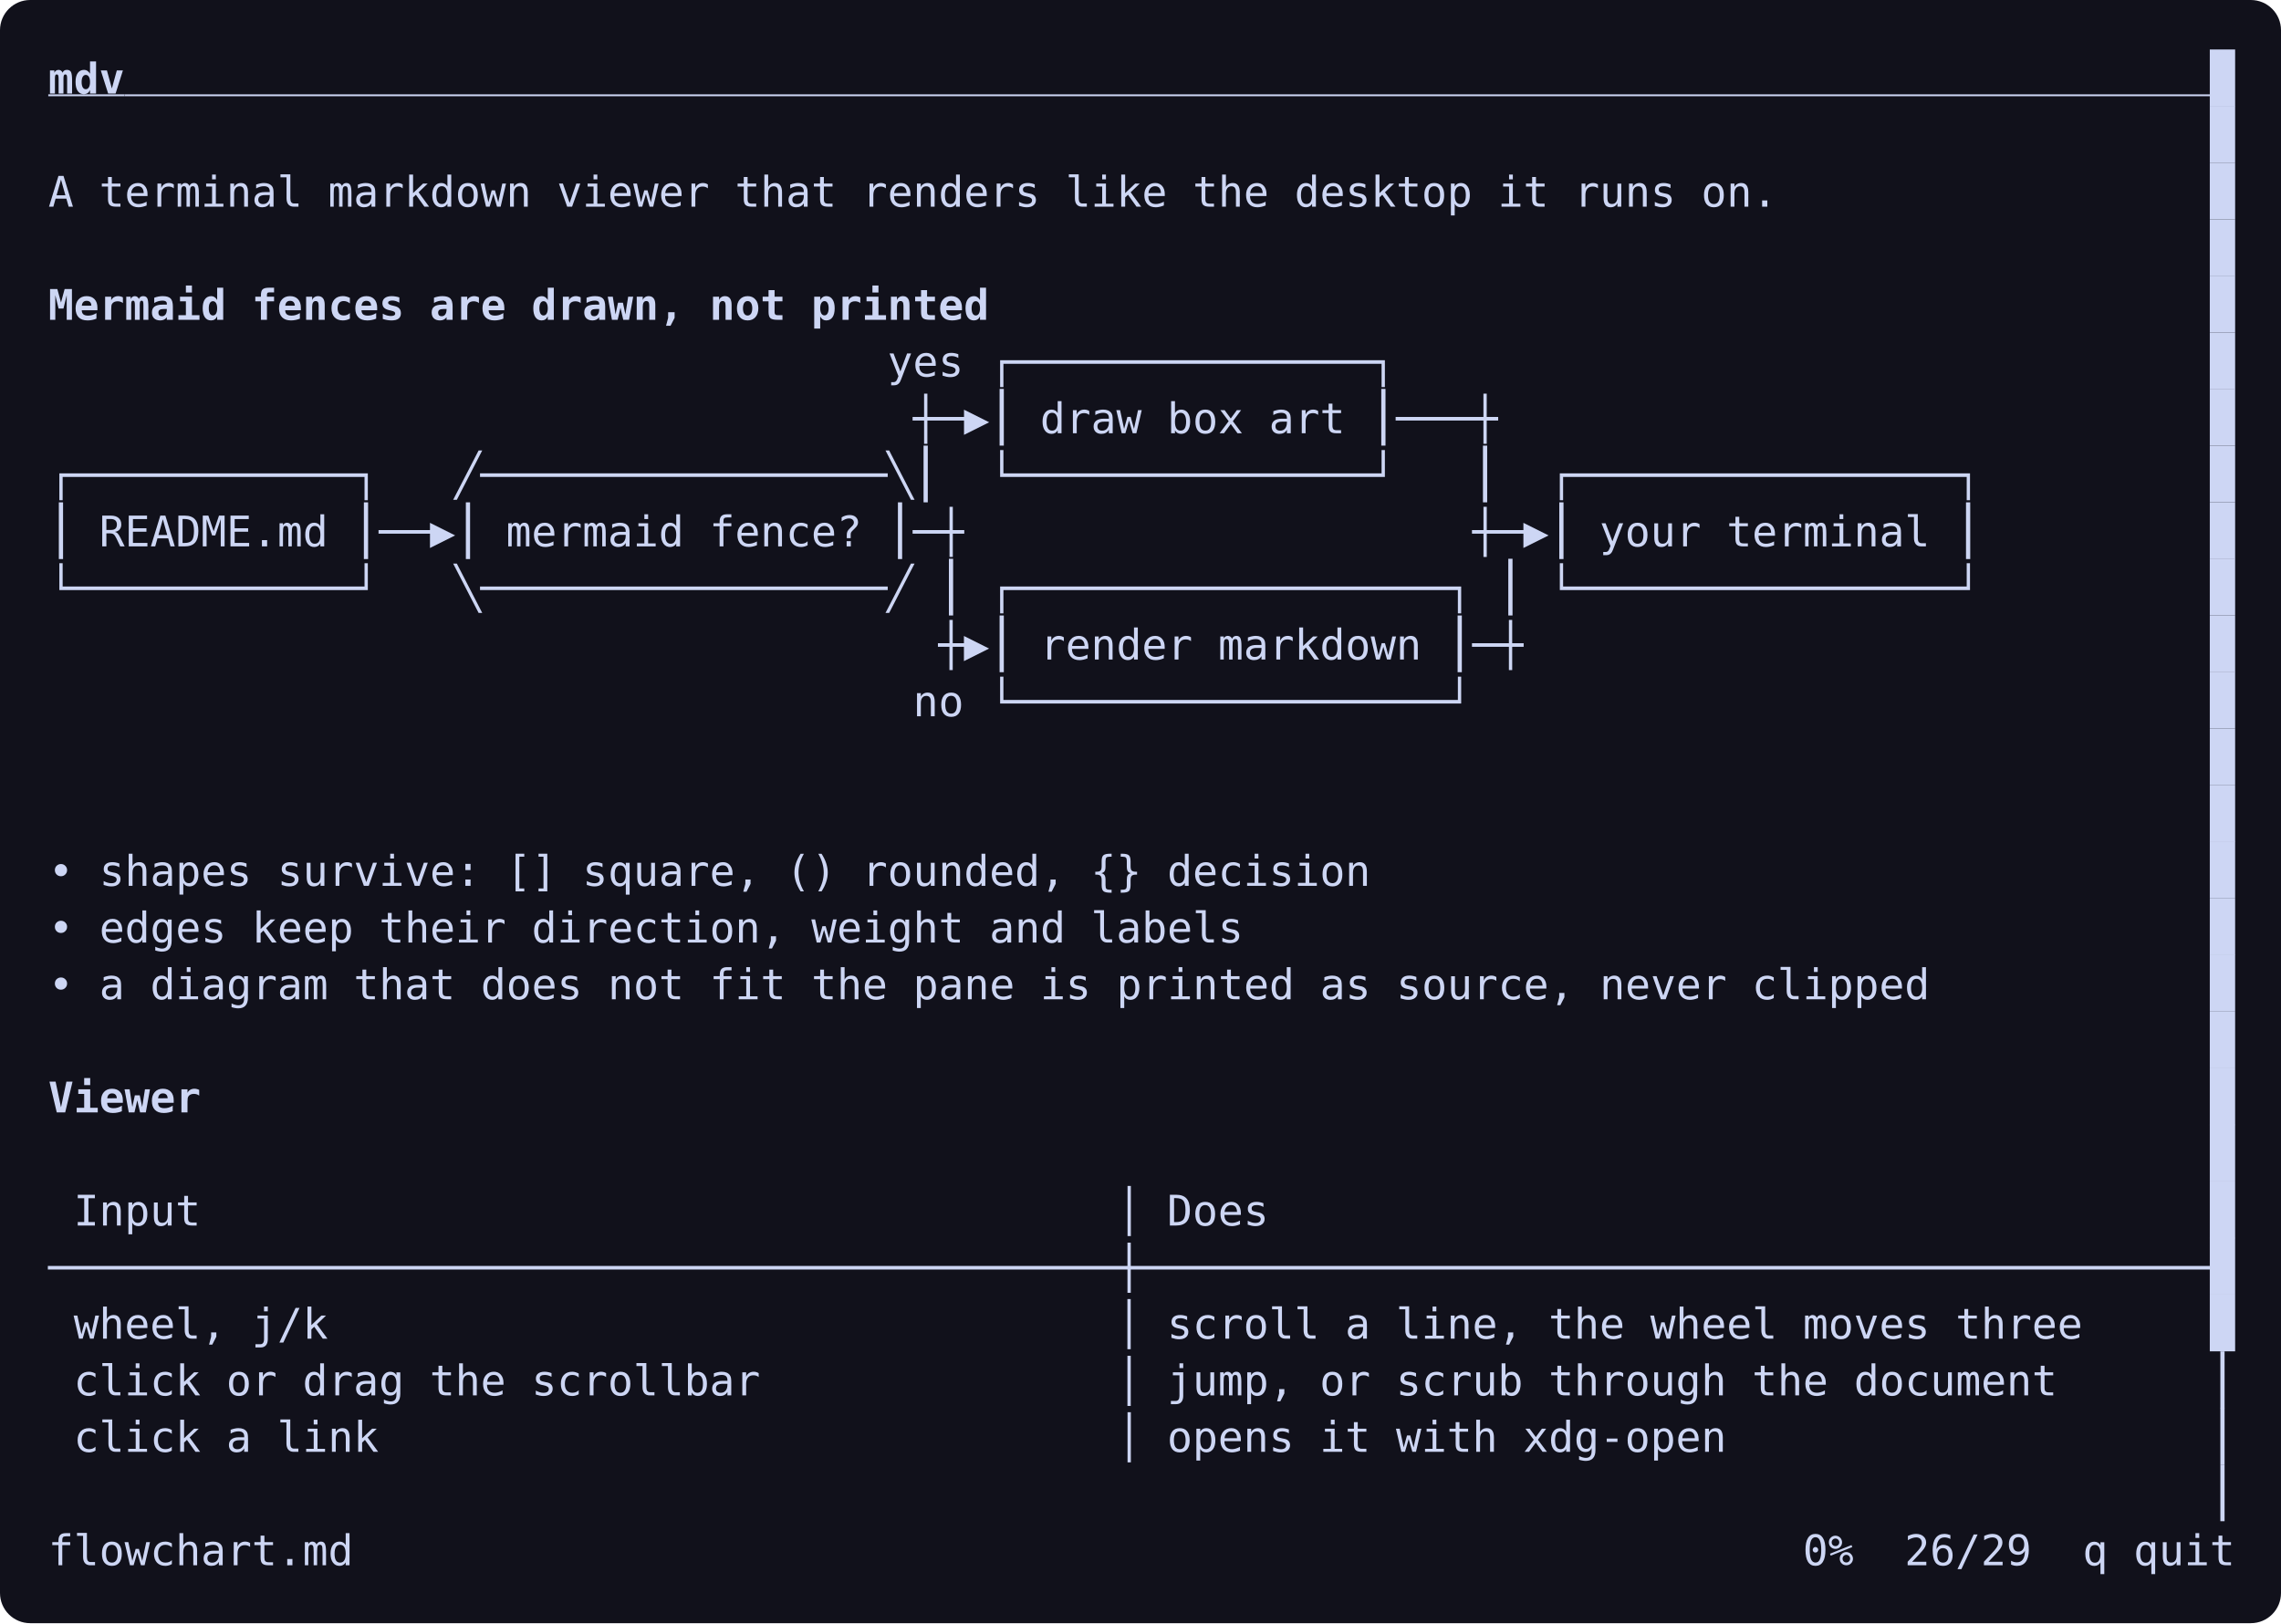
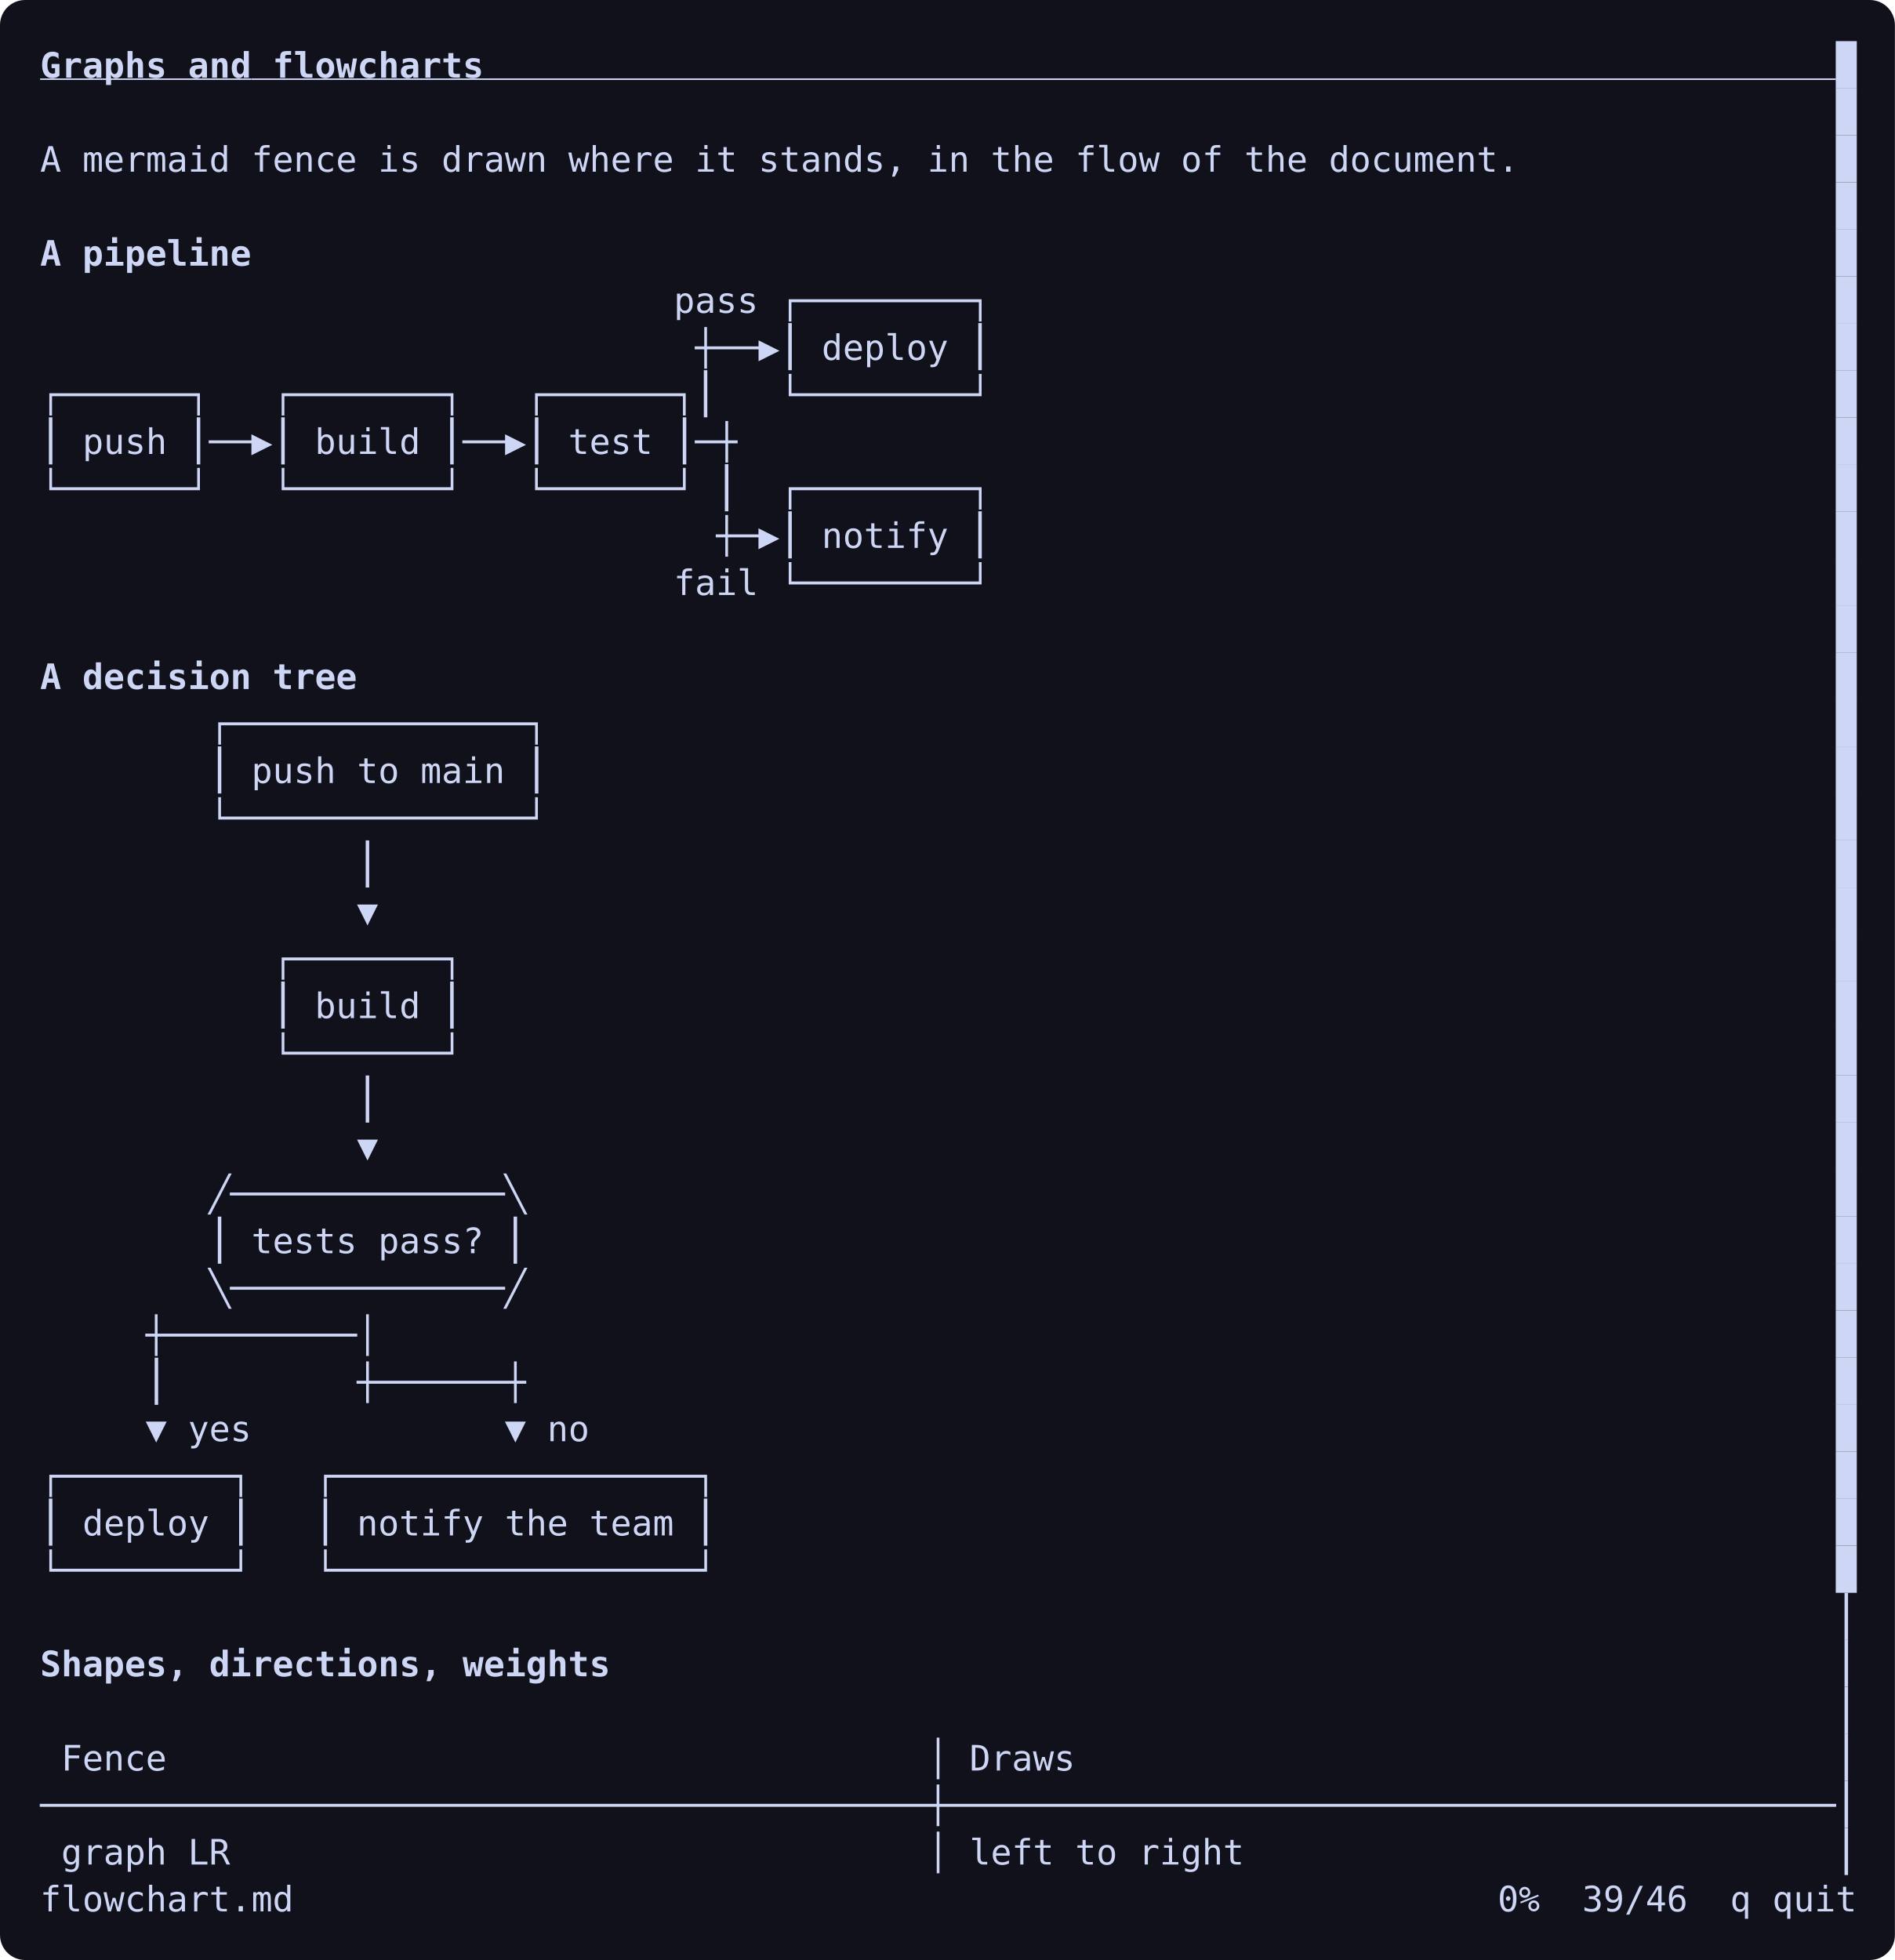
- <svg xmlns="http://www.w3.org/2000/svg" width="756" height="538" viewBox="0 0 756 538" font-family="ui-monospace,SFMono-Regular,Menlo,Consolas,monospace" font-size="14" fill="#cdd6f4">
-   <rect width="756" height="538" rx="10" fill="#11111b" />
-   <text x="16.0" y="31.0" textLength="25.3" lengthAdjust="spacingAndGlyphs" xml:space="preserve" font-weight="600" text-decoration="underline">mdv</text>
-   <text x="41.3" y="31.0" textLength="691.1" lengthAdjust="spacingAndGlyphs" xml:space="preserve" font-weight="600" text-decoration="underline">                                                                                  </text>
+ <svg xmlns="http://www.w3.org/2000/svg" width="756" height="782" viewBox="0 0 756 782" font-family="ui-monospace,SFMono-Regular,Menlo,Consolas,monospace" font-size="14" fill="#cdd6f4">
+   <rect width="756" height="782" rx="10" fill="#11111b" />
+   <text x="16.0" y="31.0" textLength="84.3" lengthAdjust="spacingAndGlyphs" xml:space="preserve" font-weight="600" text-decoration="underline">Graphs and</text>
+   <text x="100.3" y="31.0" textLength="92.7" lengthAdjust="spacingAndGlyphs" xml:space="preserve" font-weight="600" text-decoration="underline"> flowcharts</text>
+   <text x="193.0" y="31.0" textLength="539.4" lengthAdjust="spacingAndGlyphs" xml:space="preserve" font-weight="600" text-decoration="underline">                                                                </text>
  <rect x="732.4" y="16.4" width="8.4" height="18.8" fill="#cdd6f4" />
  <text x="16.0" y="49.8" textLength="716.4" lengthAdjust="spacingAndGlyphs" xml:space="preserve">                                                                                     </text>
  <rect x="732.4" y="35.1" width="8.4" height="18.8" fill="#cdd6f4" />
-   <text x="16.0" y="68.5" textLength="539.4" lengthAdjust="spacingAndGlyphs" xml:space="preserve">A terminal markdown viewer that renders like the desktop it runs</text>
-   <text x="555.4" y="68.5" textLength="33.7" lengthAdjust="spacingAndGlyphs" xml:space="preserve"> on.</text>
-   <text x="589.1" y="68.5" textLength="143.3" lengthAdjust="spacingAndGlyphs" xml:space="preserve">                 </text>
+   <text x="16.0" y="68.5" textLength="505.7" lengthAdjust="spacingAndGlyphs" xml:space="preserve">A mermaid fence is drawn where it stands, in the flow of the</text>
+   <text x="521.7" y="68.5" textLength="84.3" lengthAdjust="spacingAndGlyphs" xml:space="preserve"> document.</text>
+   <text x="606.0" y="68.5" textLength="126.4" lengthAdjust="spacingAndGlyphs" xml:space="preserve">               </text>
  <rect x="732.4" y="53.9" width="8.4" height="18.8" fill="#cdd6f4" />
  <text x="16.0" y="87.3" textLength="716.4" lengthAdjust="spacingAndGlyphs" xml:space="preserve">                                                                                     </text>
  <rect x="732.4" y="72.7" width="8.4" height="18.8" fill="#cdd6f4" />
-   <text x="16.0" y="106.0" textLength="244.4" lengthAdjust="spacingAndGlyphs" xml:space="preserve" font-weight="600">Mermaid fences are drawn, not</text>
-   <text x="260.4" y="106.0" textLength="67.4" lengthAdjust="spacingAndGlyphs" xml:space="preserve" font-weight="600"> printed</text>
-   <text x="327.8" y="106.0" textLength="404.5" lengthAdjust="spacingAndGlyphs" xml:space="preserve" font-weight="600">                                                </text>
+   <text x="16.0" y="106.0" textLength="8.4" lengthAdjust="spacingAndGlyphs" xml:space="preserve" font-weight="600">A</text>
+   <text x="24.4" y="106.0" textLength="75.9" lengthAdjust="spacingAndGlyphs" xml:space="preserve" font-weight="600"> pipeline</text>
+   <text x="100.3" y="106.0" textLength="632.1" lengthAdjust="spacingAndGlyphs" xml:space="preserve" font-weight="600">                                                                           </text>
  <rect x="732.4" y="91.4" width="8.4" height="18.8" fill="#cdd6f4" />
-   <text x="16.0" y="124.8" textLength="278.1" lengthAdjust="spacingAndGlyphs" xml:space="preserve">                                 </text>
-   <text x="294.1" y="124.8" textLength="25.3" lengthAdjust="spacingAndGlyphs" xml:space="preserve">yes</text>
-   <text x="319.4" y="124.8" textLength="8.4" lengthAdjust="spacingAndGlyphs" xml:space="preserve"> </text>
-   <text x="327.8" y="124.8" textLength="134.8" lengthAdjust="spacingAndGlyphs" xml:space="preserve">┌──────────────┐</text>
-   <text x="462.7" y="124.8" textLength="269.7" lengthAdjust="spacingAndGlyphs" xml:space="preserve">                                </text>
+   <text x="16.0" y="124.8" textLength="252.8" lengthAdjust="spacingAndGlyphs" xml:space="preserve">                              </text>
+   <text x="268.8" y="124.8" textLength="33.7" lengthAdjust="spacingAndGlyphs" xml:space="preserve">pass</text>
+   <text x="302.6" y="124.8" textLength="8.4" lengthAdjust="spacingAndGlyphs" xml:space="preserve"> </text>
+   <text x="311.0" y="124.8" textLength="84.3" lengthAdjust="spacingAndGlyphs" xml:space="preserve">┌────────┐</text>
+   <text x="395.3" y="124.8" textLength="337.1" lengthAdjust="spacingAndGlyphs" xml:space="preserve">                                        </text>
  <rect x="732.4" y="110.2" width="8.4" height="18.8" fill="#cdd6f4" />
-   <text x="16.0" y="143.6" textLength="286.6" lengthAdjust="spacingAndGlyphs" xml:space="preserve">                                  </text>
-   <text x="302.6" y="143.6" textLength="25.3" lengthAdjust="spacingAndGlyphs" xml:space="preserve">┼─▶</text>
-   <rect x="331.3" y="128.9" width="1.4" height="18.8" fill="#cdd6f4" />
-   <text x="336.3" y="143.6" textLength="8.4" lengthAdjust="spacingAndGlyphs" xml:space="preserve"> </text>
-   <text x="344.7" y="143.6" textLength="101.1" lengthAdjust="spacingAndGlyphs" xml:space="preserve">draw box art</text>
-   <text x="445.8" y="143.6" textLength="8.4" lengthAdjust="spacingAndGlyphs" xml:space="preserve"> </text>
-   <rect x="457.8" y="128.9" width="1.4" height="18.8" fill="#cdd6f4" />
-   <text x="462.7" y="143.6" textLength="33.7" lengthAdjust="spacingAndGlyphs" xml:space="preserve">───┼</text>
-   <text x="496.4" y="143.6" textLength="236.0" lengthAdjust="spacingAndGlyphs" xml:space="preserve">                            </text>
+   <text x="16.0" y="143.6" textLength="261.3" lengthAdjust="spacingAndGlyphs" xml:space="preserve">                               </text>
+   <text x="277.3" y="143.6" textLength="33.7" lengthAdjust="spacingAndGlyphs" xml:space="preserve">┼──▶</text>
+   <rect x="314.5" y="128.9" width="1.4" height="18.8" fill="#cdd6f4" />
+   <text x="319.4" y="143.6" textLength="8.4" lengthAdjust="spacingAndGlyphs" xml:space="preserve"> </text>
+   <text x="327.8" y="143.6" textLength="50.6" lengthAdjust="spacingAndGlyphs" xml:space="preserve">deploy</text>
+   <text x="378.4" y="143.6" textLength="8.4" lengthAdjust="spacingAndGlyphs" xml:space="preserve"> </text>
+   <rect x="390.3" y="128.9" width="1.4" height="18.8" fill="#cdd6f4" />
+   <text x="395.3" y="143.6" textLength="337.1" lengthAdjust="spacingAndGlyphs" xml:space="preserve">                                        </text>
  <rect x="732.4" y="128.9" width="8.4" height="18.8" fill="#cdd6f4" />
-   <text x="16.0" y="162.3" textLength="109.6" lengthAdjust="spacingAndGlyphs" xml:space="preserve">┌───────────┐</text>
-   <text x="125.6" y="162.3" textLength="25.3" lengthAdjust="spacingAndGlyphs" xml:space="preserve">   </text>
-   <text x="150.8" y="162.3" textLength="151.7" lengthAdjust="spacingAndGlyphs" xml:space="preserve">╱────────────────╲</text>
-   <rect x="306.1" y="147.7" width="1.4" height="18.8" fill="#cdd6f4" />
-   <text x="311.0" y="162.3" textLength="16.9" lengthAdjust="spacingAndGlyphs" xml:space="preserve">  </text>
-   <text x="327.8" y="162.3" textLength="134.8" lengthAdjust="spacingAndGlyphs" xml:space="preserve">└──────────────┘</text>
-   <text x="462.7" y="162.3" textLength="25.3" lengthAdjust="spacingAndGlyphs" xml:space="preserve">   </text>
-   <rect x="491.5" y="147.7" width="1.4" height="18.8" fill="#cdd6f4" />
-   <text x="496.4" y="162.3" textLength="16.9" lengthAdjust="spacingAndGlyphs" xml:space="preserve">  </text>
-   <text x="513.3" y="162.3" textLength="143.3" lengthAdjust="spacingAndGlyphs" xml:space="preserve">┌───────────────┐</text>
-   <text x="656.5" y="162.3" textLength="75.9" lengthAdjust="spacingAndGlyphs" xml:space="preserve">         </text>
+   <text x="16.0" y="162.3" textLength="67.4" lengthAdjust="spacingAndGlyphs" xml:space="preserve">┌──────┐</text>
+   <text x="83.4" y="162.3" textLength="25.3" lengthAdjust="spacingAndGlyphs" xml:space="preserve">   </text>
+   <text x="108.7" y="162.3" textLength="75.9" lengthAdjust="spacingAndGlyphs" xml:space="preserve">┌───────┐</text>
+   <text x="184.6" y="162.3" textLength="25.3" lengthAdjust="spacingAndGlyphs" xml:space="preserve">   </text>
+   <text x="209.8" y="162.3" textLength="67.4" lengthAdjust="spacingAndGlyphs" xml:space="preserve">┌──────┐</text>
+   <rect x="280.8" y="147.7" width="1.4" height="18.8" fill="#cdd6f4" />
+   <text x="285.7" y="162.3" textLength="25.3" lengthAdjust="spacingAndGlyphs" xml:space="preserve">   </text>
+   <text x="311.0" y="162.3" textLength="84.3" lengthAdjust="spacingAndGlyphs" xml:space="preserve">└────────┘</text>
+   <text x="395.3" y="162.3" textLength="337.1" lengthAdjust="spacingAndGlyphs" xml:space="preserve">                                        </text>
  <rect x="732.4" y="147.7" width="8.4" height="18.8" fill="#cdd6f4" />
  <rect x="19.5" y="166.5" width="1.4" height="18.8" fill="#cdd6f4" />
  <text x="24.4" y="181.1" textLength="8.4" lengthAdjust="spacingAndGlyphs" xml:space="preserve"> </text>
-   <text x="32.9" y="181.1" textLength="75.9" lengthAdjust="spacingAndGlyphs" xml:space="preserve">README.md</text>
-   <text x="108.7" y="181.1" textLength="8.4" lengthAdjust="spacingAndGlyphs" xml:space="preserve"> </text>
-   <rect x="120.6" y="166.5" width="1.4" height="18.8" fill="#cdd6f4" />
-   <text x="125.6" y="181.1" textLength="25.3" lengthAdjust="spacingAndGlyphs" xml:space="preserve">──▶</text>
-   <rect x="154.4" y="166.5" width="1.4" height="18.8" fill="#cdd6f4" />
-   <text x="159.3" y="181.1" textLength="8.4" lengthAdjust="spacingAndGlyphs" xml:space="preserve"> </text>
-   <text x="167.7" y="181.1" textLength="118.0" lengthAdjust="spacingAndGlyphs" xml:space="preserve">mermaid fence?</text>
-   <text x="285.7" y="181.1" textLength="8.4" lengthAdjust="spacingAndGlyphs" xml:space="preserve"> </text>
-   <rect x="297.6" y="166.5" width="1.4" height="18.8" fill="#cdd6f4" />
-   <text x="302.6" y="181.1" textLength="16.9" lengthAdjust="spacingAndGlyphs" xml:space="preserve">─┼</text>
-   <text x="319.4" y="181.1" textLength="168.6" lengthAdjust="spacingAndGlyphs" xml:space="preserve">                    </text>
-   <text x="488.0" y="181.1" textLength="25.3" lengthAdjust="spacingAndGlyphs" xml:space="preserve">┼─▶</text>
-   <rect x="516.8" y="166.5" width="1.4" height="18.8" fill="#cdd6f4" />
-   <text x="521.7" y="181.1" textLength="8.4" lengthAdjust="spacingAndGlyphs" xml:space="preserve"> </text>
-   <text x="530.1" y="181.1" textLength="109.6" lengthAdjust="spacingAndGlyphs" xml:space="preserve">your terminal</text>
-   <text x="639.7" y="181.1" textLength="8.4" lengthAdjust="spacingAndGlyphs" xml:space="preserve"> </text>
-   <rect x="651.6" y="166.5" width="1.4" height="18.8" fill="#cdd6f4" />
-   <text x="656.5" y="181.1" textLength="75.9" lengthAdjust="spacingAndGlyphs" xml:space="preserve">         </text>
+   <text x="32.9" y="181.1" textLength="33.7" lengthAdjust="spacingAndGlyphs" xml:space="preserve">push</text>
+   <text x="66.6" y="181.1" textLength="8.4" lengthAdjust="spacingAndGlyphs" xml:space="preserve"> </text>
+   <rect x="78.5" y="166.5" width="1.4" height="18.8" fill="#cdd6f4" />
+   <text x="83.4" y="181.1" textLength="25.3" lengthAdjust="spacingAndGlyphs" xml:space="preserve">──▶</text>
+   <rect x="112.2" y="166.5" width="1.4" height="18.8" fill="#cdd6f4" />
+   <text x="117.1" y="181.1" textLength="8.4" lengthAdjust="spacingAndGlyphs" xml:space="preserve"> </text>
+   <text x="125.6" y="181.1" textLength="42.1" lengthAdjust="spacingAndGlyphs" xml:space="preserve">build</text>
+   <text x="167.7" y="181.1" textLength="8.4" lengthAdjust="spacingAndGlyphs" xml:space="preserve"> </text>
+   <rect x="179.6" y="166.5" width="1.4" height="18.8" fill="#cdd6f4" />
+   <text x="184.6" y="181.1" textLength="25.3" lengthAdjust="spacingAndGlyphs" xml:space="preserve">──▶</text>
+   <rect x="213.4" y="166.5" width="1.4" height="18.8" fill="#cdd6f4" />
+   <text x="218.3" y="181.1" textLength="8.4" lengthAdjust="spacingAndGlyphs" xml:space="preserve"> </text>
+   <text x="226.7" y="181.1" textLength="33.7" lengthAdjust="spacingAndGlyphs" xml:space="preserve">test</text>
+   <text x="260.4" y="181.1" textLength="8.4" lengthAdjust="spacingAndGlyphs" xml:space="preserve"> </text>
+   <rect x="272.4" y="166.5" width="1.4" height="18.8" fill="#cdd6f4" />
+   <text x="277.3" y="181.1" textLength="16.9" lengthAdjust="spacingAndGlyphs" xml:space="preserve">─┼</text>
+   <text x="294.1" y="181.1" textLength="438.3" lengthAdjust="spacingAndGlyphs" xml:space="preserve">                                                    </text>
  <rect x="732.4" y="166.5" width="8.4" height="18.8" fill="#cdd6f4" />
-   <text x="16.0" y="199.8" textLength="109.6" lengthAdjust="spacingAndGlyphs" xml:space="preserve">└───────────┘</text>
-   <text x="125.6" y="199.8" textLength="25.3" lengthAdjust="spacingAndGlyphs" xml:space="preserve">   </text>
-   <text x="150.8" y="199.8" textLength="151.7" lengthAdjust="spacingAndGlyphs" xml:space="preserve">╲────────────────╱</text>
-   <text x="302.6" y="199.8" textLength="8.4" lengthAdjust="spacingAndGlyphs" xml:space="preserve"> </text>
-   <rect x="314.5" y="185.2" width="1.4" height="18.8" fill="#cdd6f4" />
-   <text x="319.4" y="199.8" textLength="8.4" lengthAdjust="spacingAndGlyphs" xml:space="preserve"> </text>
-   <text x="327.8" y="199.8" textLength="160.1" lengthAdjust="spacingAndGlyphs" xml:space="preserve">┌─────────────────┐</text>
-   <text x="488.0" y="199.8" textLength="8.4" lengthAdjust="spacingAndGlyphs" xml:space="preserve"> </text>
-   <rect x="499.9" y="185.2" width="1.4" height="18.8" fill="#cdd6f4" />
-   <text x="504.8" y="199.8" textLength="8.4" lengthAdjust="spacingAndGlyphs" xml:space="preserve"> </text>
-   <text x="513.3" y="199.8" textLength="143.3" lengthAdjust="spacingAndGlyphs" xml:space="preserve">└───────────────┘</text>
-   <text x="656.5" y="199.8" textLength="75.9" lengthAdjust="spacingAndGlyphs" xml:space="preserve">         </text>
+   <text x="16.0" y="199.8" textLength="67.4" lengthAdjust="spacingAndGlyphs" xml:space="preserve">└──────┘</text>
+   <text x="83.4" y="199.8" textLength="25.3" lengthAdjust="spacingAndGlyphs" xml:space="preserve">   </text>
+   <text x="108.7" y="199.8" textLength="75.9" lengthAdjust="spacingAndGlyphs" xml:space="preserve">└───────┘</text>
+   <text x="184.6" y="199.8" textLength="25.3" lengthAdjust="spacingAndGlyphs" xml:space="preserve">   </text>
+   <text x="209.8" y="199.8" textLength="67.4" lengthAdjust="spacingAndGlyphs" xml:space="preserve">└──────┘</text>
+   <text x="277.3" y="199.8" textLength="8.4" lengthAdjust="spacingAndGlyphs" xml:space="preserve"> </text>
+   <rect x="289.2" y="185.2" width="1.4" height="18.8" fill="#cdd6f4" />
+   <text x="294.1" y="199.8" textLength="16.9" lengthAdjust="spacingAndGlyphs" xml:space="preserve">  </text>
+   <text x="311.0" y="199.8" textLength="84.3" lengthAdjust="spacingAndGlyphs" xml:space="preserve">┌────────┐</text>
+   <text x="395.3" y="199.8" textLength="337.1" lengthAdjust="spacingAndGlyphs" xml:space="preserve">                                        </text>
  <rect x="732.4" y="185.2" width="8.4" height="18.8" fill="#cdd6f4" />
-   <text x="16.0" y="218.6" textLength="295.0" lengthAdjust="spacingAndGlyphs" xml:space="preserve">                                   </text>
-   <text x="311.0" y="218.6" textLength="16.9" lengthAdjust="spacingAndGlyphs" xml:space="preserve">┼▶</text>
-   <rect x="331.3" y="204.0" width="1.4" height="18.8" fill="#cdd6f4" />
-   <text x="336.3" y="218.6" textLength="8.4" lengthAdjust="spacingAndGlyphs" xml:space="preserve"> </text>
-   <text x="344.7" y="218.6" textLength="126.4" lengthAdjust="spacingAndGlyphs" xml:space="preserve">render markdown</text>
-   <text x="471.1" y="218.6" textLength="8.4" lengthAdjust="spacingAndGlyphs" xml:space="preserve"> </text>
-   <rect x="483.1" y="204.0" width="1.4" height="18.8" fill="#cdd6f4" />
-   <text x="488.0" y="218.6" textLength="16.9" lengthAdjust="spacingAndGlyphs" xml:space="preserve">─┼</text>
-   <text x="504.8" y="218.6" textLength="227.6" lengthAdjust="spacingAndGlyphs" xml:space="preserve">                           </text>
+   <text x="16.0" y="218.6" textLength="269.7" lengthAdjust="spacingAndGlyphs" xml:space="preserve">                                </text>
+   <text x="285.7" y="218.6" textLength="25.3" lengthAdjust="spacingAndGlyphs" xml:space="preserve">┼─▶</text>
+   <rect x="314.5" y="204.0" width="1.4" height="18.8" fill="#cdd6f4" />
+   <text x="319.4" y="218.6" textLength="8.4" lengthAdjust="spacingAndGlyphs" xml:space="preserve"> </text>
+   <text x="327.8" y="218.6" textLength="50.6" lengthAdjust="spacingAndGlyphs" xml:space="preserve">notify</text>
+   <text x="378.4" y="218.6" textLength="8.4" lengthAdjust="spacingAndGlyphs" xml:space="preserve"> </text>
+   <rect x="390.3" y="204.0" width="1.4" height="18.8" fill="#cdd6f4" />
+   <text x="395.3" y="218.6" textLength="337.1" lengthAdjust="spacingAndGlyphs" xml:space="preserve">                                        </text>
  <rect x="732.4" y="204.0" width="8.4" height="18.8" fill="#cdd6f4" />
-   <text x="16.0" y="237.4" textLength="286.6" lengthAdjust="spacingAndGlyphs" xml:space="preserve">                                  </text>
-   <text x="302.6" y="237.4" textLength="16.9" lengthAdjust="spacingAndGlyphs" xml:space="preserve">no</text>
-   <text x="319.4" y="237.4" textLength="8.4" lengthAdjust="spacingAndGlyphs" xml:space="preserve"> </text>
-   <text x="327.8" y="237.4" textLength="160.1" lengthAdjust="spacingAndGlyphs" xml:space="preserve">└─────────────────┘</text>
-   <text x="488.0" y="237.4" textLength="244.4" lengthAdjust="spacingAndGlyphs" xml:space="preserve">                             </text>
+   <text x="16.0" y="237.4" textLength="252.8" lengthAdjust="spacingAndGlyphs" xml:space="preserve">                              </text>
+   <text x="268.8" y="237.4" textLength="33.7" lengthAdjust="spacingAndGlyphs" xml:space="preserve">fail</text>
+   <text x="302.6" y="237.4" textLength="8.4" lengthAdjust="spacingAndGlyphs" xml:space="preserve"> </text>
+   <text x="311.0" y="237.4" textLength="84.3" lengthAdjust="spacingAndGlyphs" xml:space="preserve">└────────┘</text>
+   <text x="395.3" y="237.4" textLength="337.1" lengthAdjust="spacingAndGlyphs" xml:space="preserve">                                        </text>
  <rect x="732.4" y="222.7" width="8.4" height="18.8" fill="#cdd6f4" />
  <text x="16.0" y="256.1" textLength="716.4" lengthAdjust="spacingAndGlyphs" xml:space="preserve">                                                                                     </text>
  <rect x="732.4" y="241.5" width="8.4" height="18.8" fill="#cdd6f4" />
-   <text x="16.0" y="274.9" textLength="716.4" lengthAdjust="spacingAndGlyphs" xml:space="preserve">                                                                                     </text>
+   <text x="16.0" y="274.9" textLength="84.3" lengthAdjust="spacingAndGlyphs" xml:space="preserve" font-weight="600">A decision</text>
+   <text x="100.3" y="274.9" textLength="42.1" lengthAdjust="spacingAndGlyphs" xml:space="preserve" font-weight="600"> tree</text>
+   <text x="142.4" y="274.9" textLength="590.0" lengthAdjust="spacingAndGlyphs" xml:space="preserve" font-weight="600">                                                                      </text>
  <rect x="732.4" y="260.3" width="8.4" height="18.8" fill="#cdd6f4" />
-   <text x="16.0" y="293.6" textLength="16.9" lengthAdjust="spacingAndGlyphs" xml:space="preserve">• </text>
-   <text x="32.9" y="293.6" textLength="134.8" lengthAdjust="spacingAndGlyphs" xml:space="preserve">shapes survive: </text>
-   <text x="167.7" y="293.6" textLength="16.9" lengthAdjust="spacingAndGlyphs" xml:space="preserve">[]</text>
-   <text x="184.6" y="293.6" textLength="75.9" lengthAdjust="spacingAndGlyphs" xml:space="preserve"> square, </text>
-   <text x="260.4" y="293.6" textLength="16.9" lengthAdjust="spacingAndGlyphs" xml:space="preserve">()</text>
-   <text x="277.3" y="293.6" textLength="84.3" lengthAdjust="spacingAndGlyphs" xml:space="preserve"> rounded, </text>
-   <text x="361.5" y="293.6" textLength="16.9" lengthAdjust="spacingAndGlyphs" xml:space="preserve">{}</text>
-   <text x="378.4" y="293.6" textLength="75.9" lengthAdjust="spacingAndGlyphs" xml:space="preserve"> decision</text>
-   <text x="454.3" y="293.6" textLength="278.1" lengthAdjust="spacingAndGlyphs" xml:space="preserve">                                 </text>
+   <text x="16.0" y="293.6" textLength="67.4" lengthAdjust="spacingAndGlyphs" xml:space="preserve">        </text>
+   <text x="83.4" y="293.6" textLength="134.8" lengthAdjust="spacingAndGlyphs" xml:space="preserve">┌──────────────┐</text>
+   <text x="218.3" y="293.6" textLength="514.1" lengthAdjust="spacingAndGlyphs" xml:space="preserve">                                                             </text>
  <rect x="732.4" y="279.0" width="8.4" height="18.8" fill="#cdd6f4" />
-   <text x="16.0" y="312.4" textLength="16.9" lengthAdjust="spacingAndGlyphs" xml:space="preserve">• </text>
-   <text x="32.9" y="312.4" textLength="320.3" lengthAdjust="spacingAndGlyphs" xml:space="preserve">edges keep their direction, weight and</text>
-   <text x="353.1" y="312.4" textLength="59.0" lengthAdjust="spacingAndGlyphs" xml:space="preserve"> labels</text>
-   <text x="412.1" y="312.4" textLength="320.3" lengthAdjust="spacingAndGlyphs" xml:space="preserve">                                      </text>
+   <text x="16.0" y="312.4" textLength="67.4" lengthAdjust="spacingAndGlyphs" xml:space="preserve">        </text>
+   <rect x="86.9" y="297.8" width="1.4" height="18.8" fill="#cdd6f4" />
+   <text x="91.9" y="312.4" textLength="8.4" lengthAdjust="spacingAndGlyphs" xml:space="preserve"> </text>
+   <text x="100.3" y="312.4" textLength="101.1" lengthAdjust="spacingAndGlyphs" xml:space="preserve">push to main</text>
+   <text x="201.4" y="312.4" textLength="8.4" lengthAdjust="spacingAndGlyphs" xml:space="preserve"> </text>
+   <rect x="213.4" y="297.8" width="1.4" height="18.8" fill="#cdd6f4" />
+   <text x="218.3" y="312.4" textLength="514.1" lengthAdjust="spacingAndGlyphs" xml:space="preserve">                                                             </text>
  <rect x="732.4" y="297.8" width="8.4" height="18.8" fill="#cdd6f4" />
-   <text x="16.0" y="331.2" textLength="16.9" lengthAdjust="spacingAndGlyphs" xml:space="preserve">• </text>
-   <text x="32.9" y="331.2" textLength="539.4" lengthAdjust="spacingAndGlyphs" xml:space="preserve">a diagram that does not fit the pane is printed as source, never</text>
-   <text x="572.2" y="331.2" textLength="67.4" lengthAdjust="spacingAndGlyphs" xml:space="preserve"> clipped</text>
-   <text x="639.7" y="331.2" textLength="92.7" lengthAdjust="spacingAndGlyphs" xml:space="preserve">           </text>
+   <text x="16.0" y="331.2" textLength="67.4" lengthAdjust="spacingAndGlyphs" xml:space="preserve">        </text>
+   <text x="83.4" y="331.2" textLength="134.8" lengthAdjust="spacingAndGlyphs" xml:space="preserve">└──────────────┘</text>
+   <text x="218.3" y="331.2" textLength="514.1" lengthAdjust="spacingAndGlyphs" xml:space="preserve">                                                             </text>
  <rect x="732.4" y="316.5" width="8.4" height="18.8" fill="#cdd6f4" />
-   <text x="16.0" y="349.9" textLength="716.4" lengthAdjust="spacingAndGlyphs" xml:space="preserve">                                                                                     </text>
+   <text x="16.0" y="349.9" textLength="126.4" lengthAdjust="spacingAndGlyphs" xml:space="preserve">               </text>
+   <rect x="145.9" y="335.3" width="1.4" height="18.8" fill="#cdd6f4" />
+   <text x="150.8" y="349.9" textLength="581.5" lengthAdjust="spacingAndGlyphs" xml:space="preserve">                                                                     </text>
  <rect x="732.4" y="335.3" width="8.4" height="18.8" fill="#cdd6f4" />
-   <text x="16.0" y="368.7" textLength="50.6" lengthAdjust="spacingAndGlyphs" xml:space="preserve" font-weight="600">Viewer</text>
-   <text x="66.6" y="368.7" textLength="665.8" lengthAdjust="spacingAndGlyphs" xml:space="preserve" font-weight="600">                                                                               </text>
+   <text x="16.0" y="368.7" textLength="126.4" lengthAdjust="spacingAndGlyphs" xml:space="preserve">               </text>
+   <text x="142.4" y="368.7" textLength="8.4" lengthAdjust="spacingAndGlyphs" xml:space="preserve">▼</text>
+   <text x="150.8" y="368.7" textLength="581.5" lengthAdjust="spacingAndGlyphs" xml:space="preserve">                                                                     </text>
  <rect x="732.4" y="354.1" width="8.4" height="18.8" fill="#cdd6f4" />
-   <text x="16.0" y="387.4" textLength="716.4" lengthAdjust="spacingAndGlyphs" xml:space="preserve">                                                                                     </text>
+   <text x="16.0" y="387.4" textLength="92.7" lengthAdjust="spacingAndGlyphs" xml:space="preserve">           </text>
+   <text x="108.7" y="387.4" textLength="75.9" lengthAdjust="spacingAndGlyphs" xml:space="preserve">┌───────┐</text>
+   <text x="184.6" y="387.4" textLength="547.8" lengthAdjust="spacingAndGlyphs" xml:space="preserve">                                                                 </text>
  <rect x="732.4" y="372.8" width="8.4" height="18.8" fill="#cdd6f4" />
-   <text x="16.0" y="406.2" textLength="8.4" lengthAdjust="spacingAndGlyphs" xml:space="preserve"> </text>
-   <text x="24.4" y="406.2" textLength="42.1" lengthAdjust="spacingAndGlyphs" xml:space="preserve">Input</text>
-   <text x="66.6" y="406.2" textLength="320.3" lengthAdjust="spacingAndGlyphs" xml:space="preserve">                                    │ </text>
-   <text x="386.8" y="406.2" textLength="33.7" lengthAdjust="spacingAndGlyphs" xml:space="preserve">Does</text>
-   <text x="420.5" y="406.2" textLength="311.8" lengthAdjust="spacingAndGlyphs" xml:space="preserve">                                     </text>
+   <text x="16.0" y="406.2" textLength="92.7" lengthAdjust="spacingAndGlyphs" xml:space="preserve">           </text>
+   <rect x="112.2" y="391.6" width="1.4" height="18.8" fill="#cdd6f4" />
+   <text x="117.1" y="406.2" textLength="8.4" lengthAdjust="spacingAndGlyphs" xml:space="preserve"> </text>
+   <text x="125.6" y="406.2" textLength="42.1" lengthAdjust="spacingAndGlyphs" xml:space="preserve">build</text>
+   <text x="167.7" y="406.2" textLength="8.4" lengthAdjust="spacingAndGlyphs" xml:space="preserve"> </text>
+   <rect x="179.6" y="391.6" width="1.4" height="18.8" fill="#cdd6f4" />
+   <text x="184.6" y="406.2" textLength="547.8" lengthAdjust="spacingAndGlyphs" xml:space="preserve">                                                                 </text>
  <rect x="732.4" y="391.6" width="8.4" height="18.8" fill="#cdd6f4" />
-   <text x="16.0" y="425.0" textLength="716.4" lengthAdjust="spacingAndGlyphs" xml:space="preserve">──────────────────────────────────────────┼──────────────────────────────────────────</text>
+   <text x="16.0" y="425.0" textLength="92.7" lengthAdjust="spacingAndGlyphs" xml:space="preserve">           </text>
+   <text x="108.7" y="425.0" textLength="75.9" lengthAdjust="spacingAndGlyphs" xml:space="preserve">└───────┘</text>
+   <text x="184.6" y="425.0" textLength="547.8" lengthAdjust="spacingAndGlyphs" xml:space="preserve">                                                                 </text>
  <rect x="732.4" y="410.3" width="8.4" height="18.8" fill="#cdd6f4" />
-   <text x="16.0" y="443.7" textLength="8.4" lengthAdjust="spacingAndGlyphs" xml:space="preserve"> </text>
-   <text x="24.4" y="443.7" textLength="59.0" lengthAdjust="spacingAndGlyphs" xml:space="preserve">wheel, </text>
-   <text x="83.4" y="443.7" textLength="8.4" lengthAdjust="spacingAndGlyphs" xml:space="preserve">j</text>
-   <text x="91.9" y="443.7" textLength="8.4" lengthAdjust="spacingAndGlyphs" xml:space="preserve">/</text>
-   <text x="100.3" y="443.7" textLength="8.4" lengthAdjust="spacingAndGlyphs" xml:space="preserve">k</text>
-   <text x="108.7" y="443.7" textLength="278.1" lengthAdjust="spacingAndGlyphs" xml:space="preserve">                               │ </text>
-   <text x="386.8" y="443.7" textLength="252.8" lengthAdjust="spacingAndGlyphs" xml:space="preserve">scroll a line, the wheel moves</text>
-   <text x="639.7" y="443.7" textLength="50.6" lengthAdjust="spacingAndGlyphs" xml:space="preserve"> three</text>
-   <text x="690.2" y="443.7" textLength="42.1" lengthAdjust="spacingAndGlyphs" xml:space="preserve">     </text>
+   <text x="16.0" y="443.7" textLength="126.4" lengthAdjust="spacingAndGlyphs" xml:space="preserve">               </text>
+   <rect x="145.9" y="429.1" width="1.4" height="18.8" fill="#cdd6f4" />
+   <text x="150.8" y="443.7" textLength="581.5" lengthAdjust="spacingAndGlyphs" xml:space="preserve">                                                                     </text>
  <rect x="732.4" y="429.1" width="8.4" height="18.8" fill="#cdd6f4" />
-   <text x="16.0" y="462.5" textLength="8.4" lengthAdjust="spacingAndGlyphs" xml:space="preserve"> </text>
-   <text x="24.4" y="462.5" textLength="143.3" lengthAdjust="spacingAndGlyphs" xml:space="preserve">click or drag the</text>
-   <text x="167.7" y="462.5" textLength="84.3" lengthAdjust="spacingAndGlyphs" xml:space="preserve"> scrollbar</text>
-   <text x="252.0" y="462.5" textLength="134.8" lengthAdjust="spacingAndGlyphs" xml:space="preserve">              │ </text>
-   <text x="386.8" y="462.5" textLength="219.1" lengthAdjust="spacingAndGlyphs" xml:space="preserve">jump, or scrub through the</text>
-   <text x="606.0" y="462.5" textLength="75.9" lengthAdjust="spacingAndGlyphs" xml:space="preserve"> document</text>
-   <text x="681.8" y="462.5" textLength="50.6" lengthAdjust="spacingAndGlyphs" xml:space="preserve">      </text>
-   <rect x="735.9" y="447.9" width="1.4" height="18.8" fill="#cdd6f4" />
-   <text x="16.0" y="481.2" textLength="8.4" lengthAdjust="spacingAndGlyphs" xml:space="preserve"> </text>
-   <text x="24.4" y="481.2" textLength="59.0" lengthAdjust="spacingAndGlyphs" xml:space="preserve">click a</text>
-   <text x="83.4" y="481.2" textLength="42.1" lengthAdjust="spacingAndGlyphs" xml:space="preserve"> link</text>
-   <text x="125.6" y="481.2" textLength="261.3" lengthAdjust="spacingAndGlyphs" xml:space="preserve">                             │ </text>
-   <text x="386.8" y="481.2" textLength="118.0" lengthAdjust="spacingAndGlyphs" xml:space="preserve">opens it with </text>
-   <text x="504.8" y="481.2" textLength="67.4" lengthAdjust="spacingAndGlyphs" xml:space="preserve">xdg-open</text>
-   <text x="572.2" y="481.2" textLength="160.1" lengthAdjust="spacingAndGlyphs" xml:space="preserve">                   </text>
-   <rect x="735.9" y="466.6" width="1.4" height="18.8" fill="#cdd6f4" />
-   <text x="16.0" y="500.0" textLength="716.4" lengthAdjust="spacingAndGlyphs" xml:space="preserve">                                                                                     </text>
-   <rect x="735.9" y="485.4" width="1.4" height="18.8" fill="#cdd6f4" />
-   <text x="16.0" y="518.8" textLength="101.1" lengthAdjust="spacingAndGlyphs" xml:space="preserve">flowchart.md</text>
-   <text x="117.1" y="518.8" textLength="480.4" lengthAdjust="spacingAndGlyphs" xml:space="preserve">                                                         </text>
-   <text x="597.5" y="518.8" textLength="143.3" lengthAdjust="spacingAndGlyphs" xml:space="preserve">0%  26/29  q quit</text>
+   <text x="16.0" y="462.5" textLength="126.4" lengthAdjust="spacingAndGlyphs" xml:space="preserve">               </text>
+   <text x="142.4" y="462.5" textLength="8.4" lengthAdjust="spacingAndGlyphs" xml:space="preserve">▼</text>
+   <text x="150.8" y="462.5" textLength="581.5" lengthAdjust="spacingAndGlyphs" xml:space="preserve">                                                                     </text>
+   <rect x="732.4" y="447.9" width="8.4" height="18.8" fill="#cdd6f4" />
+   <text x="16.0" y="481.2" textLength="67.4" lengthAdjust="spacingAndGlyphs" xml:space="preserve">        </text>
+   <text x="83.4" y="481.2" textLength="126.4" lengthAdjust="spacingAndGlyphs" xml:space="preserve">╱─────────────╲</text>
+   <text x="209.8" y="481.2" textLength="522.5" lengthAdjust="spacingAndGlyphs" xml:space="preserve">                                                              </text>
+   <rect x="732.4" y="466.6" width="8.4" height="18.8" fill="#cdd6f4" />
+   <text x="16.0" y="500.0" textLength="67.4" lengthAdjust="spacingAndGlyphs" xml:space="preserve">        </text>
+   <rect x="86.9" y="485.4" width="1.4" height="18.8" fill="#cdd6f4" />
+   <text x="91.9" y="500.0" textLength="8.4" lengthAdjust="spacingAndGlyphs" xml:space="preserve"> </text>
+   <text x="100.3" y="500.0" textLength="92.7" lengthAdjust="spacingAndGlyphs" xml:space="preserve">tests pass?</text>
+   <text x="193.0" y="500.0" textLength="8.4" lengthAdjust="spacingAndGlyphs" xml:space="preserve"> </text>
+   <rect x="204.9" y="485.4" width="1.4" height="18.8" fill="#cdd6f4" />
+   <text x="209.8" y="500.0" textLength="522.5" lengthAdjust="spacingAndGlyphs" xml:space="preserve">                                                              </text>
+   <rect x="732.4" y="485.4" width="8.4" height="18.8" fill="#cdd6f4" />
+   <text x="16.0" y="518.8" textLength="67.4" lengthAdjust="spacingAndGlyphs" xml:space="preserve">        </text>
+   <text x="83.4" y="518.8" textLength="126.4" lengthAdjust="spacingAndGlyphs" xml:space="preserve">╲─────────────╱</text>
+   <text x="209.8" y="518.8" textLength="522.5" lengthAdjust="spacingAndGlyphs" xml:space="preserve">                                                              </text>
+   <rect x="732.4" y="504.1" width="8.4" height="18.8" fill="#cdd6f4" />
+   <text x="16.0" y="537.5" textLength="42.1" lengthAdjust="spacingAndGlyphs" xml:space="preserve">     </text>
+   <text x="58.1" y="537.5" textLength="92.7" lengthAdjust="spacingAndGlyphs" xml:space="preserve">┼─────────│</text>
+   <text x="150.8" y="537.5" textLength="581.5" lengthAdjust="spacingAndGlyphs" xml:space="preserve">                                                                     </text>
+   <rect x="732.4" y="522.9" width="8.4" height="18.8" fill="#cdd6f4" />
+   <text x="16.0" y="556.3" textLength="42.1" lengthAdjust="spacingAndGlyphs" xml:space="preserve">     </text>
+   <rect x="61.7" y="541.7" width="1.4" height="18.8" fill="#cdd6f4" />
+   <text x="66.6" y="556.3" textLength="75.9" lengthAdjust="spacingAndGlyphs" xml:space="preserve">         </text>
+   <text x="142.4" y="556.3" textLength="67.4" lengthAdjust="spacingAndGlyphs" xml:space="preserve">┼──────┼</text>
+   <text x="209.8" y="556.3" textLength="522.5" lengthAdjust="spacingAndGlyphs" xml:space="preserve">                                                              </text>
+   <rect x="732.4" y="541.7" width="8.4" height="18.8" fill="#cdd6f4" />
+   <text x="16.0" y="575.0" textLength="42.1" lengthAdjust="spacingAndGlyphs" xml:space="preserve">     </text>
+   <text x="58.1" y="575.0" textLength="8.4" lengthAdjust="spacingAndGlyphs" xml:space="preserve">▼</text>
+   <text x="66.6" y="575.0" textLength="8.4" lengthAdjust="spacingAndGlyphs" xml:space="preserve"> </text>
+   <text x="75.0" y="575.0" textLength="25.3" lengthAdjust="spacingAndGlyphs" xml:space="preserve">yes</text>
+   <text x="100.3" y="575.0" textLength="101.1" lengthAdjust="spacingAndGlyphs" xml:space="preserve">            </text>
+   <text x="201.4" y="575.0" textLength="8.4" lengthAdjust="spacingAndGlyphs" xml:space="preserve">▼</text>
+   <text x="209.8" y="575.0" textLength="8.4" lengthAdjust="spacingAndGlyphs" xml:space="preserve"> </text>
+   <text x="218.3" y="575.0" textLength="16.9" lengthAdjust="spacingAndGlyphs" xml:space="preserve">no</text>
+   <text x="235.1" y="575.0" textLength="497.3" lengthAdjust="spacingAndGlyphs" xml:space="preserve">                                                           </text>
+   <rect x="732.4" y="560.4" width="8.4" height="18.8" fill="#cdd6f4" />
+   <text x="16.0" y="593.8" textLength="84.3" lengthAdjust="spacingAndGlyphs" xml:space="preserve">┌────────┐</text>
+   <text x="100.3" y="593.8" textLength="25.3" lengthAdjust="spacingAndGlyphs" xml:space="preserve">   </text>
+   <text x="125.6" y="593.8" textLength="160.1" lengthAdjust="spacingAndGlyphs" xml:space="preserve">┌─────────────────┐</text>
+   <text x="285.7" y="593.8" textLength="446.7" lengthAdjust="spacingAndGlyphs" xml:space="preserve">                                                     </text>
+   <rect x="732.4" y="579.2" width="8.4" height="18.8" fill="#cdd6f4" />
+   <rect x="19.5" y="597.9" width="1.4" height="18.8" fill="#cdd6f4" />
+   <text x="24.4" y="612.6" textLength="8.4" lengthAdjust="spacingAndGlyphs" xml:space="preserve"> </text>
+   <text x="32.9" y="612.6" textLength="50.6" lengthAdjust="spacingAndGlyphs" xml:space="preserve">deploy</text>
+   <text x="83.4" y="612.6" textLength="8.4" lengthAdjust="spacingAndGlyphs" xml:space="preserve"> </text>
+   <rect x="95.4" y="597.9" width="1.4" height="18.8" fill="#cdd6f4" />
+   <text x="100.3" y="612.6" textLength="25.3" lengthAdjust="spacingAndGlyphs" xml:space="preserve">   </text>
+   <rect x="129.1" y="597.9" width="1.4" height="18.8" fill="#cdd6f4" />
+   <text x="134.0" y="612.6" textLength="8.4" lengthAdjust="spacingAndGlyphs" xml:space="preserve"> </text>
+   <text x="142.4" y="612.6" textLength="126.4" lengthAdjust="spacingAndGlyphs" xml:space="preserve">notify the team</text>
+   <text x="268.8" y="612.6" textLength="8.4" lengthAdjust="spacingAndGlyphs" xml:space="preserve"> </text>
+   <rect x="280.8" y="597.9" width="1.4" height="18.8" fill="#cdd6f4" />
+   <text x="285.7" y="612.6" textLength="446.7" lengthAdjust="spacingAndGlyphs" xml:space="preserve">                                                     </text>
+   <rect x="732.4" y="597.9" width="8.4" height="18.8" fill="#cdd6f4" />
+   <text x="16.0" y="631.3" textLength="84.3" lengthAdjust="spacingAndGlyphs" xml:space="preserve">└────────┘</text>
+   <text x="100.3" y="631.3" textLength="25.3" lengthAdjust="spacingAndGlyphs" xml:space="preserve">   </text>
+   <text x="125.6" y="631.3" textLength="160.1" lengthAdjust="spacingAndGlyphs" xml:space="preserve">└─────────────────┘</text>
+   <text x="285.7" y="631.3" textLength="446.7" lengthAdjust="spacingAndGlyphs" xml:space="preserve">                                                     </text>
+   <rect x="732.4" y="616.7" width="8.4" height="18.8" fill="#cdd6f4" />
+   <text x="16.0" y="650.1" textLength="716.4" lengthAdjust="spacingAndGlyphs" xml:space="preserve">                                                                                     </text>
+   <rect x="735.9" y="635.5" width="1.4" height="18.8" fill="#cdd6f4" />
+   <text x="16.0" y="668.8" textLength="160.1" lengthAdjust="spacingAndGlyphs" xml:space="preserve" font-weight="600">Shapes, directions,</text>
+   <text x="176.1" y="668.8" textLength="67.4" lengthAdjust="spacingAndGlyphs" xml:space="preserve" font-weight="600"> weights</text>
+   <text x="243.6" y="668.8" textLength="488.8" lengthAdjust="spacingAndGlyphs" xml:space="preserve" font-weight="600">                                                          </text>
+   <rect x="735.9" y="654.2" width="1.4" height="18.8" fill="#cdd6f4" />
+   <text x="16.0" y="687.6" textLength="716.4" lengthAdjust="spacingAndGlyphs" xml:space="preserve">                                                                                     </text>
+   <rect x="735.9" y="673.0" width="1.4" height="18.8" fill="#cdd6f4" />
+   <text x="16.0" y="706.4" textLength="8.4" lengthAdjust="spacingAndGlyphs" xml:space="preserve"> </text>
+   <text x="24.4" y="706.4" textLength="42.1" lengthAdjust="spacingAndGlyphs" xml:space="preserve">Fence</text>
+   <text x="66.6" y="706.4" textLength="320.3" lengthAdjust="spacingAndGlyphs" xml:space="preserve">                                    │ </text>
+   <text x="386.8" y="706.4" textLength="42.1" lengthAdjust="spacingAndGlyphs" xml:space="preserve">Draws</text>
+   <text x="429.0" y="706.4" textLength="303.4" lengthAdjust="spacingAndGlyphs" xml:space="preserve">                                    </text>
+   <rect x="735.9" y="691.7" width="1.4" height="18.8" fill="#cdd6f4" />
+   <text x="16.0" y="725.1" textLength="716.4" lengthAdjust="spacingAndGlyphs" xml:space="preserve">──────────────────────────────────────────┼──────────────────────────────────────────</text>
+   <rect x="735.9" y="710.5" width="1.4" height="18.8" fill="#cdd6f4" />
+   <text x="16.0" y="743.9" textLength="8.4" lengthAdjust="spacingAndGlyphs" xml:space="preserve"> </text>
+   <text x="24.4" y="743.9" textLength="67.4" lengthAdjust="spacingAndGlyphs" xml:space="preserve">graph LR</text>
+   <text x="91.9" y="743.9" textLength="295.0" lengthAdjust="spacingAndGlyphs" xml:space="preserve">                                 │ </text>
+   <text x="386.8" y="743.9" textLength="59.0" lengthAdjust="spacingAndGlyphs" xml:space="preserve">left to</text>
+   <text x="445.8" y="743.9" textLength="50.6" lengthAdjust="spacingAndGlyphs" xml:space="preserve"> right</text>
+   <text x="496.4" y="743.9" textLength="236.0" lengthAdjust="spacingAndGlyphs" xml:space="preserve">                            </text>
+   <rect x="735.9" y="729.3" width="1.4" height="18.8" fill="#cdd6f4" />
+   <text x="16.0" y="762.6" textLength="101.1" lengthAdjust="spacingAndGlyphs" xml:space="preserve">flowchart.md</text>
+   <text x="117.1" y="762.6" textLength="480.4" lengthAdjust="spacingAndGlyphs" xml:space="preserve">                                                         </text>
+   <text x="597.5" y="762.6" textLength="143.3" lengthAdjust="spacingAndGlyphs" xml:space="preserve">0%  39/46  q quit</text>
</svg>
